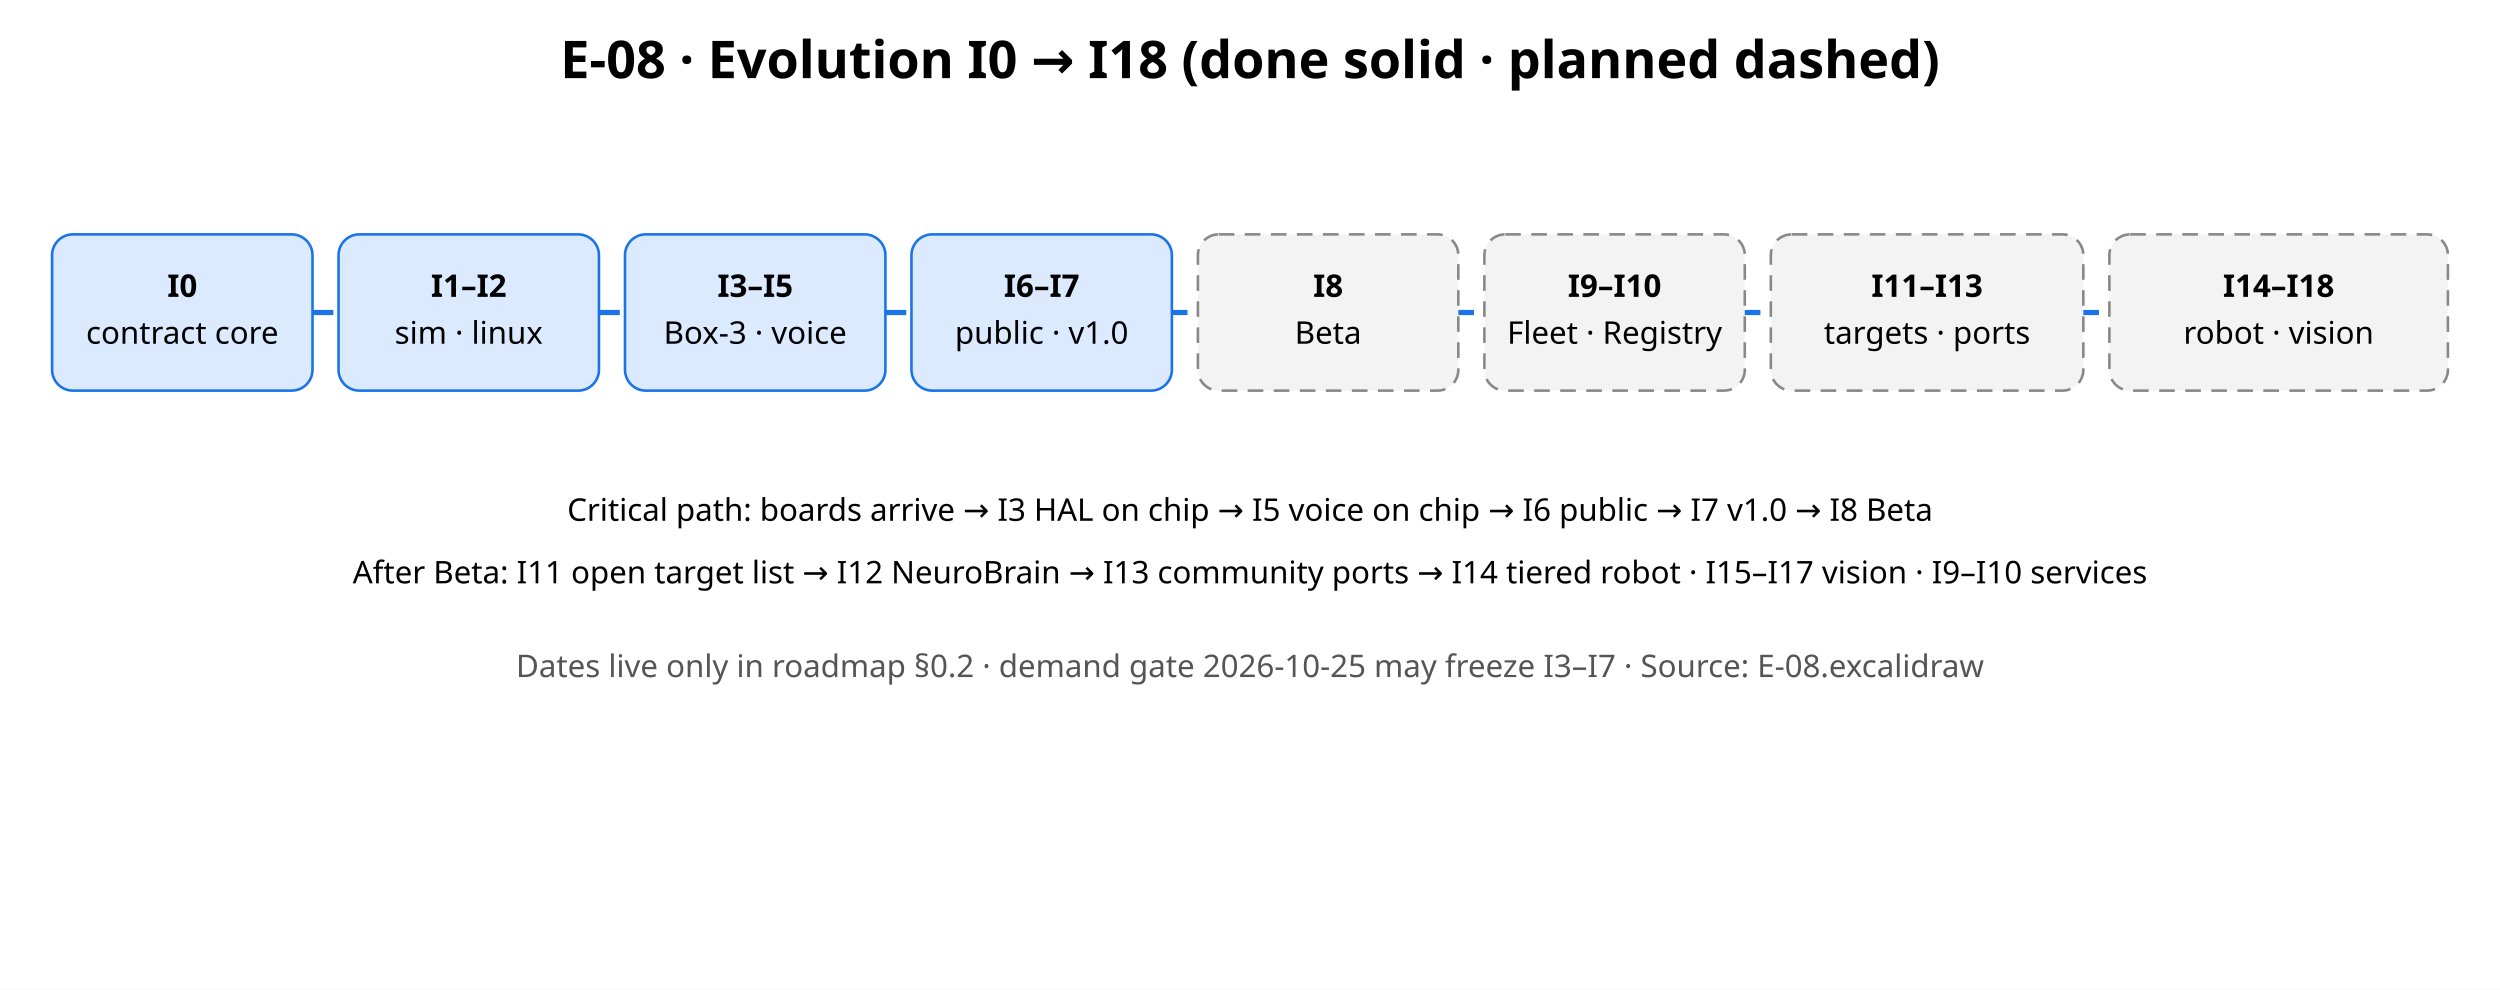
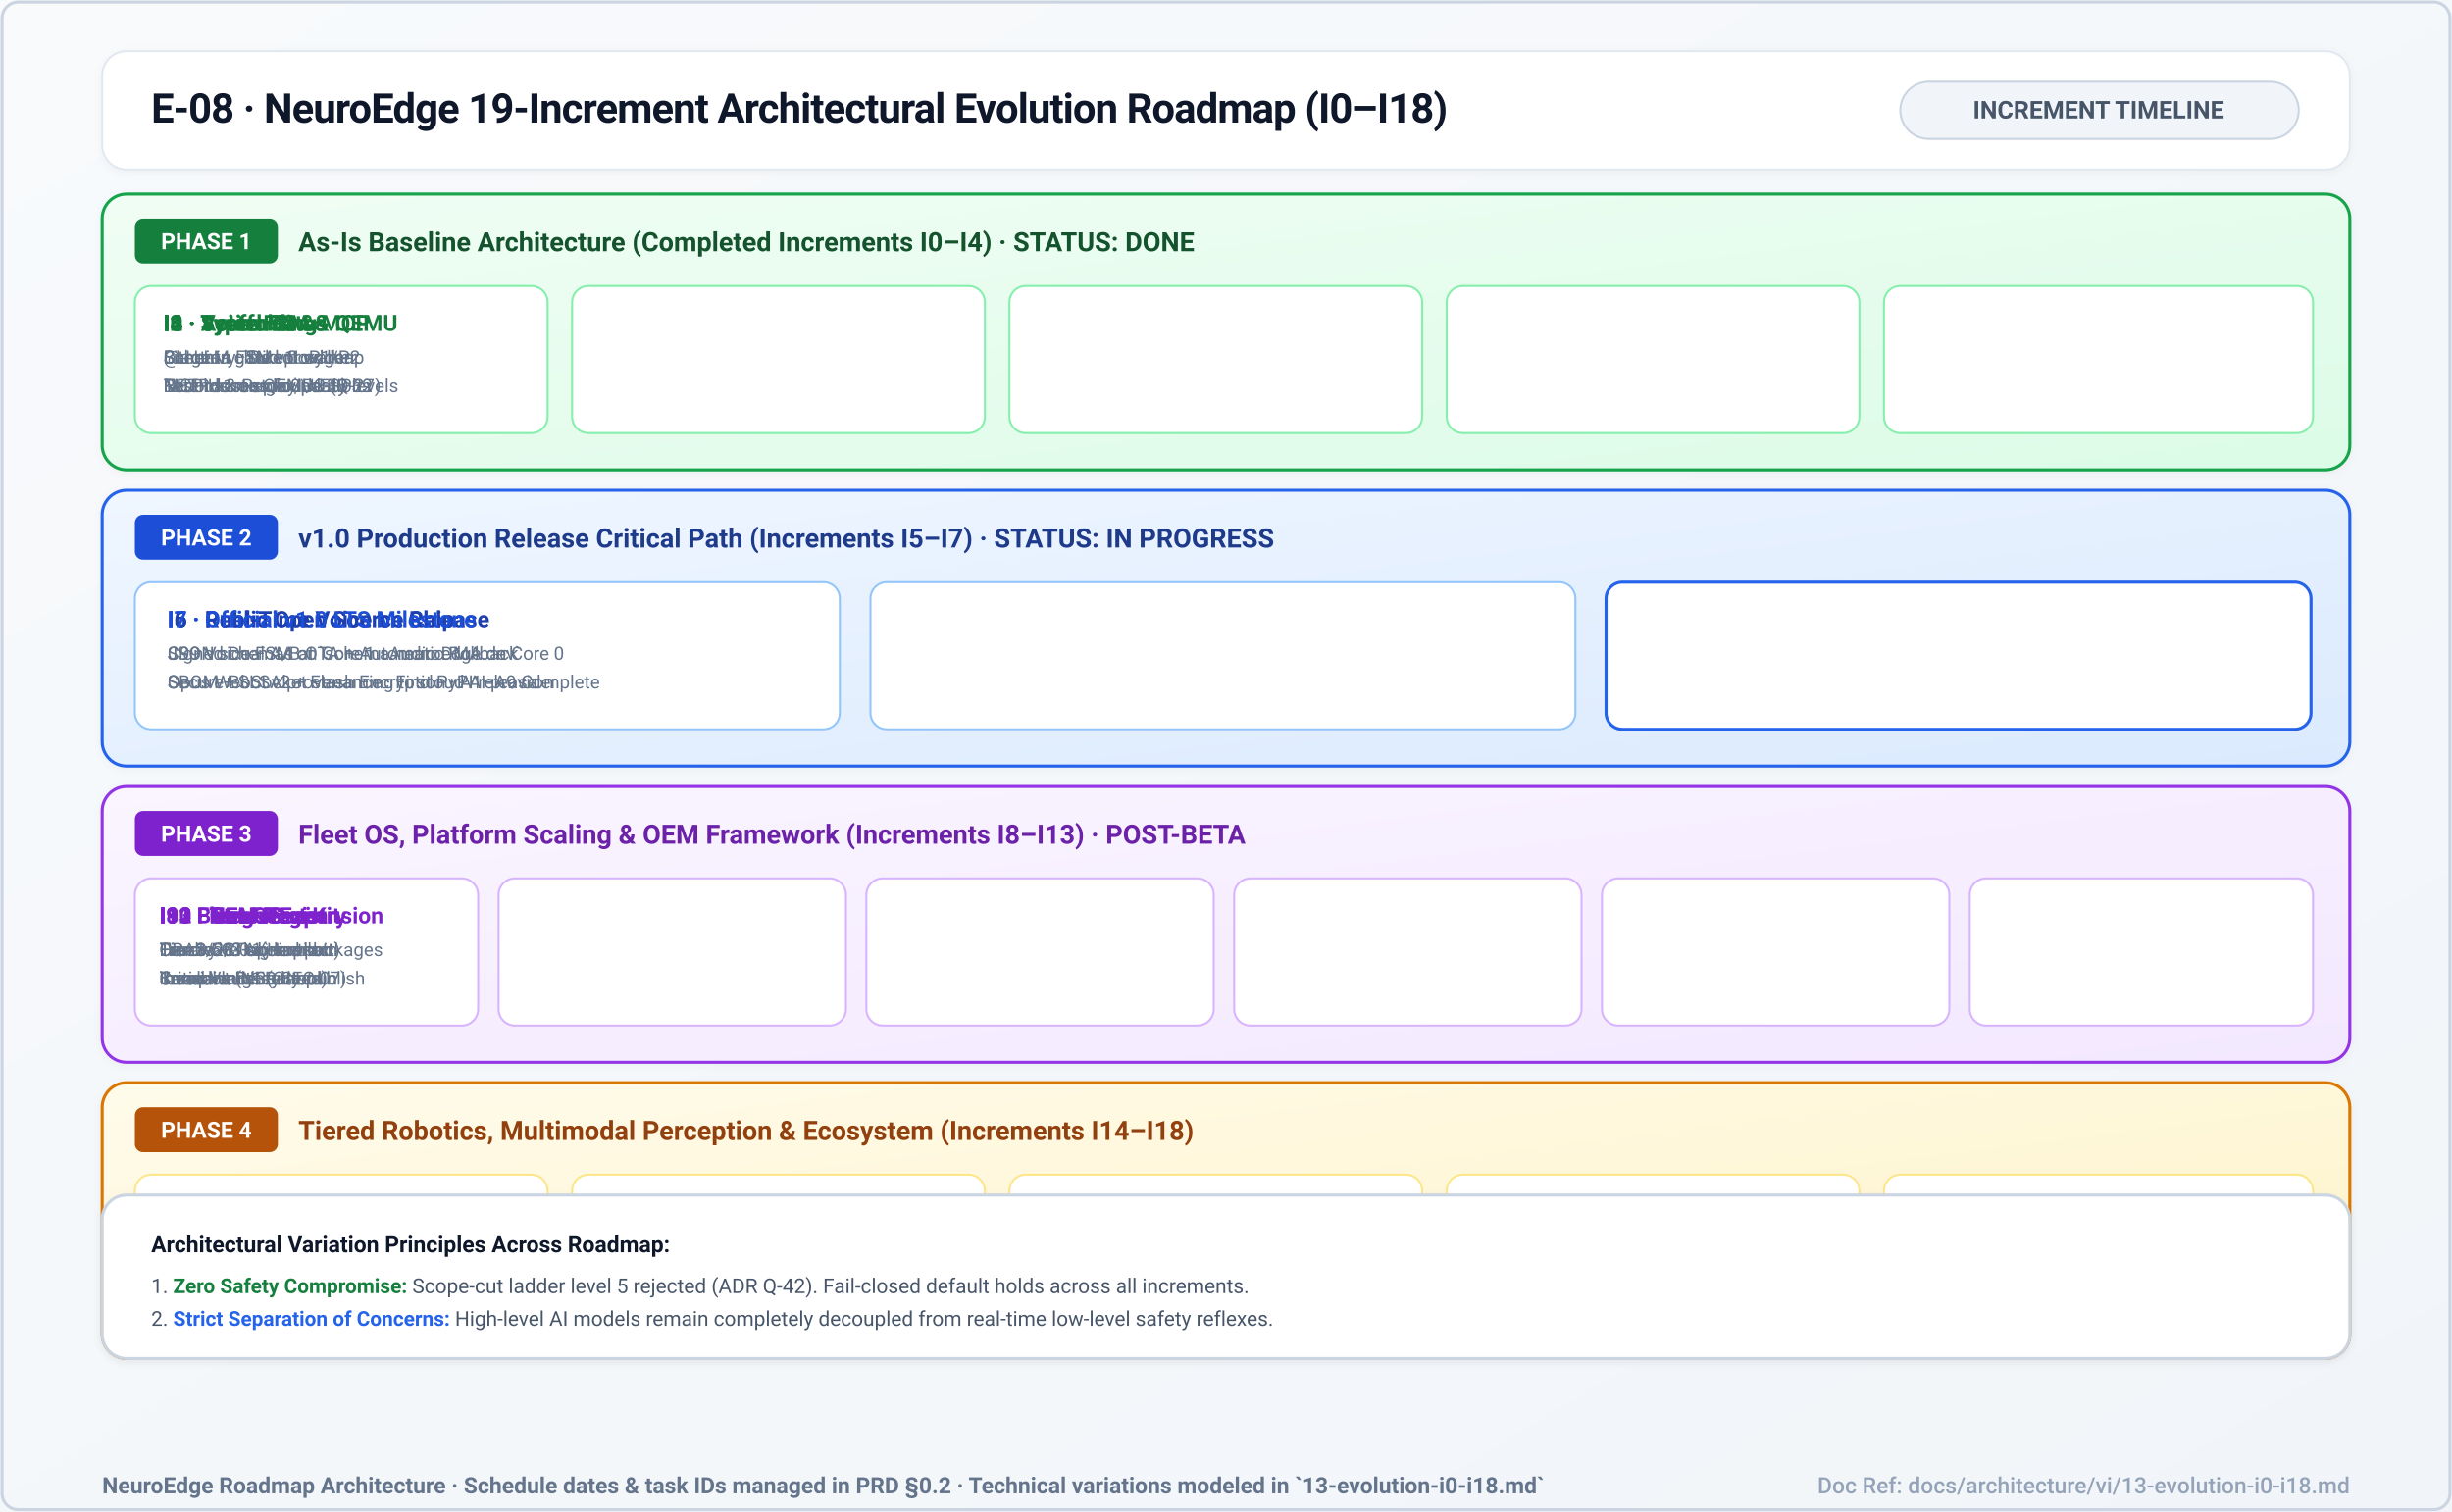
- <svg xmlns="http://www.w3.org/2000/svg" width="960" height="380" font-family="sans-serif">
-   <rect width="960" height="380" fill="#ffffff" />
-   <text x="480" y="30" text-anchor="middle" font-size="20" font-weight="bold">E-08 · Evolution I0 → I18 (done solid · planned dashed)</text>
-   <g font-size="12">
-     <rect x="20" y="90" width="100" height="60" rx="8" fill="#dbeafe" stroke="#1a73e8" />
-     <text x="70" y="114" text-anchor="middle" font-weight="bold">I0</text>
-     <text x="70" y="132" text-anchor="middle">contract core</text>
-     <rect x="130" y="90" width="100" height="60" rx="8" fill="#dbeafe" stroke="#1a73e8" />
-     <text x="180" y="114" text-anchor="middle" font-weight="bold">I1–I2</text>
-     <text x="180" y="132" text-anchor="middle">sim · linux</text>
-     <rect x="240" y="90" width="100" height="60" rx="8" fill="#dbeafe" stroke="#1a73e8" />
-     <text x="290" y="114" text-anchor="middle" font-weight="bold">I3–I5</text>
-     <text x="290" y="132" text-anchor="middle">Box-3 · voice</text>
-     <rect x="350" y="90" width="100" height="60" rx="8" fill="#dbeafe" stroke="#1a73e8" />
-     <text x="400" y="114" text-anchor="middle" font-weight="bold">I6–I7</text>
-     <text x="400" y="132" text-anchor="middle">public · v1.0</text>
-     <rect x="460" y="90" width="100" height="60" rx="8" fill="#f3f3f3" stroke="#888" stroke-dasharray="6 4" />
-     <text x="510" y="114" text-anchor="middle" font-weight="bold">I8</text>
-     <text x="510" y="132" text-anchor="middle">Beta</text>
-     <rect x="570" y="90" width="100" height="60" rx="8" fill="#f3f3f3" stroke="#888" stroke-dasharray="6 4" />
-     <text x="620" y="114" text-anchor="middle" font-weight="bold">I9–I10</text>
-     <text x="620" y="132" text-anchor="middle">Fleet · Registry</text>
-     <rect x="680" y="90" width="120" height="60" rx="8" fill="#f3f3f3" stroke="#888" stroke-dasharray="6 4" />
-     <text x="740" y="114" text-anchor="middle" font-weight="bold">I11–I13</text>
-     <text x="740" y="132" text-anchor="middle">targets · ports</text>
-     <rect x="810" y="90" width="130" height="60" rx="8" fill="#f3f3f3" stroke="#888" stroke-dasharray="6 4" />
-     <text x="875" y="114" text-anchor="middle" font-weight="bold">I14–I18</text>
-     <text x="875" y="132" text-anchor="middle">robot · vision</text>
-     <g stroke="#1a73e8" stroke-width="2">
-       <line x1="120" y1="120" x2="128" y2="120" />
-       <line x1="230" y1="120" x2="238" y2="120" />
-       <line x1="340" y1="120" x2="348" y2="120" />
-       <line x1="450" y1="120" x2="458" y2="120" stroke-dasharray="6 4" />
-       <line x1="560" y1="120" x2="568" y2="120" stroke-dasharray="6 4" />
-       <line x1="670" y1="120" x2="678" y2="120" stroke-dasharray="6 4" />
-       <line x1="800" y1="120" x2="808" y2="120" stroke-dasharray="6 4" />
+ <svg xmlns="http://www.w3.org/2000/svg" viewBox="0 0 1200 740" width="1200" height="740" font-family="system-ui, -apple-system, 'Segoe UI', Roboto, Helvetica, Arial, sans-serif">
+   <defs>
+     <linearGradient id="bgGrad" x1="0%" y1="0%" x2="100%" y2="100%">
+       <stop offset="0%" stop-color="#f8fafc" />
+       <stop offset="100%" stop-color="#f1f5f9" />
+     </linearGradient>
+     <linearGradient id="doneGrad" x1="0%" y1="0%" x2="100%" y2="100%">
+       <stop offset="0%" stop-color="#f0fdf4" />
+       <stop offset="100%" stop-color="#dcfce7" />
+     </linearGradient>
+     <linearGradient id="v1Grad" x1="0%" y1="0%" x2="100%" y2="100%">
+       <stop offset="0%" stop-color="#eff6ff" />
+       <stop offset="100%" stop-color="#dbeafe" />
+     </linearGradient>
+     <linearGradient id="fleetGrad" x1="0%" y1="0%" x2="100%" y2="100%">
+       <stop offset="0%" stop-color="#faf5ff" />
+       <stop offset="100%" stop-color="#f3e8ff" />
+     </linearGradient>
+     <linearGradient id="robotGrad" x1="0%" y1="0%" x2="100%" y2="100%">
+       <stop offset="0%" stop-color="#fffbeb" />
+       <stop offset="100%" stop-color="#fef3c7" />
+     </linearGradient>
+     <filter id="cardShadow" x="-5%" y="-5%" width="110%" height="115%" filterUnits="userSpaceOnUse">
+       <feDropShadow dx="0" dy="4" stdDeviation="6" flood-color="#0f172a" flood-opacity="0.06" />
+       <feDropShadow dx="0" dy="1" stdDeviation="2" flood-color="#0f172a" flood-opacity="0.04" />
+     </filter>
+   </defs>
+   <rect width="1200" height="740" fill="url(#bgGrad)" />
+   <rect x="1" y="1" width="1198" height="738" rx="8" fill="none" stroke="#cbd5e1" stroke-width="1.5" />
+   <g transform="translate(50, 25)">
+     <rect x="0" y="0" width="1100" height="58" rx="12" fill="#ffffff" stroke="#e2e8f0" filter="url(#cardShadow)" />
+     <text x="24" y="35" font-size="20" font-weight="700" fill="#0f172a" letter-spacing="-0.02em">E-08 · NeuroEdge 19-Increment Architectural Evolution Roadmap (I0–I18)</text>
+     <rect x="880" y="15" width="195" height="28" rx="14" fill="#f1f5f9" stroke="#cbd5e1" />
+     <text x="977" y="33" text-anchor="middle" font-size="12" font-weight="600" fill="#475569">INCREMENT TIMELINE</text>
+   </g>
+   <g transform="translate(50, 95)">
+     <g transform="translate(0, 0)">
+       <rect width="1100" height="135" rx="12" fill="url(#doneGrad)" stroke="#16a34a" stroke-width="1.5" filter="url(#cardShadow)" />
+       <rect x="16" y="12" width="70" height="22" rx="4" fill="#15803d" />
+       <text x="51" y="27" text-anchor="middle" font-size="11" font-weight="700" fill="#ffffff">PHASE 1</text>
+       <text x="96" y="28" font-size="13" font-weight="700" fill="#14532d">As-Is Baseline Architecture (Completed Increments I0–I4) · STATUS: DONE</text>
+       <g transform="translate(16, 45)">
+         <rect x="0" y="0" width="202" height="72" rx="8" fill="#ffffff" stroke="#86efac" />
+         <text x="14" y="22" font-size="11" font-weight="700" fill="#15803d">I0 · Scaffolding</text>
+         <text x="14" y="38" font-size="9" fill="#64748b">CLI entry · Directory map</text>
+         <text x="14" y="52" font-size="9" fill="#64748b">Test harness foundations</text>
+         <rect x="214" y="0" width="202" height="72" rx="8" fill="#ffffff" stroke="#86efac" />
+         <text x="14" y="22" font-size="11" font-weight="700" fill="#15803d">I1 · Typed Gates</text>
+         <text x="14" y="38" font-size="9" fill="#64748b">Schema gate.v1 · P1/P2</text>
+         <text x="14" y="52" font-size="9" fill="#64748b">Extends merge $\le 3$ levels</text>
+         <rect x="428" y="0" width="202" height="72" rx="8" fill="#ffffff" stroke="#86efac" />
+         <text x="14" y="22" font-size="11" font-weight="700" fill="#15803d">I2 · Action CI</text>
+         <text x="14" y="38" font-size="9" fill="#64748b">@action · TokenLedger</text>
+         <text x="14" y="52" font-size="9" fill="#64748b">Record &amp; Replay parity</text>
+         <rect x="642" y="0" width="202" height="72" rx="8" fill="#ffffff" stroke="#86efac" />
+         <text x="14" y="22" font-size="11" font-weight="700" fill="#15803d">I3 · System 2 &amp; MCP</text>
+         <text x="14" y="38" font-size="9" fill="#64748b">LiteLLM cloud provider</text>
+         <text x="14" y="52" font-size="9" fill="#64748b">MCP Host stdio IPC (Q-27)</text>
+         <rect x="856" y="0" width="210" height="72" rx="8" fill="#ffffff" stroke="#86efac" />
+         <text x="14" y="22" font-size="11" font-weight="700" fill="#15803d">I4 · Voice FSM &amp; QEMU</text>
+         <text x="14" y="38" font-size="9" fill="#64748b">Barge-in FSM · C walker</text>
+         <text x="14" y="52" font-size="9" fill="#64748b">NETR v1 on QEMU ESP32</text>
+       </g>
    </g>
-     <text x="480" y="200" text-anchor="middle">Critical path: boards arrive → I3 HAL on chip → I5 voice on chip → I6 public → I7 v1.0 → I8 Beta</text>
-     <text x="480" y="224" text-anchor="middle">After Beta: I11 open target list → I12 NeuroBrain → I13 community ports → I14 tiered robot · I15–I17 vision · I9–I10 services</text>
-     <text x="480" y="260" text-anchor="middle" font-size="12" fill="#555">Dates live only in roadmap §0.2 · demand gate 2026-10-25 may freeze I3–I7 · Source: E-08.excalidraw</text>
+     <g transform="translate(0, 145)">
+       <rect width="1100" height="135" rx="12" fill="url(#v1Grad)" stroke="#2563eb" stroke-width="1.5" filter="url(#cardShadow)" />
+       <rect x="16" y="12" width="70" height="22" rx="4" fill="#1d4ed8" />
+       <text x="51" y="27" text-anchor="middle" font-size="11" font-weight="700" fill="#ffffff">PHASE 2</text>
+       <text x="96" y="28" font-size="13" font-weight="700" fill="#1e3a8a">v1.0 Production Release Critical Path (Increments I5–I7) · STATUS: IN PROGRESS</text>
+       <g transform="translate(16, 45)">
+         <rect x="0" y="0" width="345" height="72" rx="8" fill="#ffffff" stroke="#93c5fd" />
+         <text x="16" y="22" font-size="11" font-weight="700" fill="#1e40af">I5 · Real-Time Voice on Chip</text>
+         <text x="16" y="38" font-size="9" fill="#64748b">C99 Voice FSM on Core 1 · Audio DMA on Core 0</text>
+         <text x="16" y="52" font-size="9" fill="#64748b">Opus WebSocket streaming to cloud AI provider</text>
+         <rect x="360" y="0" width="345" height="72" rx="8" fill="#ffffff" stroke="#93c5fd" />
+         <text x="16" y="22" font-size="11" font-weight="700" fill="#1e40af">I6 · Public Open Source Release</text>
+         <text x="16" y="38" font-size="9" fill="#64748b">JSON schemas at `schema.neuroedge.dev`</text>
+         <text x="16" y="52" font-size="9" fill="#64748b">SBOM + SLSA provenance · First PyPI release</text>
+         <rect x="720" y="0" width="345" height="72" rx="8" fill="#ffffff" stroke="#2563eb" stroke-width="1.5" />
+         <text x="16" y="22" font-size="11" font-weight="700" fill="#1d4ed8">I7 · Official v1.0 LTS Milestone</text>
+         <text x="16" y="38" font-size="9" fill="#64748b">Signed Dual A/B OTA + Automatic Rollback</text>
+         <text x="16" y="52" font-size="9" fill="#64748b">Secure Boot v2 + Flash Encryption · A1–A9 Complete</text>
+       </g>
+     </g>
+     <g transform="translate(0, 290)">
+       <rect width="1100" height="135" rx="12" fill="url(#fleetGrad)" stroke="#9334e6" stroke-width="1.5" filter="url(#cardShadow)" />
+       <rect x="16" y="12" width="70" height="22" rx="4" fill="#7e22ce" />
+       <text x="51" y="27" text-anchor="middle" font-size="11" font-weight="700" fill="#ffffff">PHASE 3</text>
+       <text x="96" y="28" font-size="13" font-weight="700" fill="#6b21a8">Fleet OS, Platform Scaling &amp; OEM Framework (Increments I8–I13) · POST-BETA</text>
+       <g transform="translate(16, 45)">
+         <rect x="0" y="0" width="168" height="72" rx="8" fill="#ffffff" stroke="#d8b4fe" />
+         <text x="12" y="22" font-size="11" font-weight="700" fill="#7e22ce">I8 · Beta Freeze</text>
+         <text x="12" y="38" font-size="9" fill="#64748b">Freeze `1.0.x` line</text>
+         <text x="12" y="52" font-size="9" fill="#64748b">Critical bugs only</text>
+         <rect x="178" y="0" width="170" height="72" rx="8" fill="#ffffff" stroke="#d8b4fe" />
+         <text x="12" y="22" font-size="11" font-weight="700" fill="#7e22ce">I9 · Fleet OS</text>
+         <text x="12" y="38" font-size="9" fill="#64748b">Canary OTA (Hawkbit)</text>
+         <text x="12" y="52" font-size="9" fill="#64748b">Trace Vault 3-yr retain</text>
+         <rect x="358" y="0" width="170" height="72" rx="8" fill="#ffffff" stroke="#d8b4fe" />
+         <text x="12" y="22" font-size="11" font-weight="700" fill="#7e22ce">I10 · Gate Registry</text>
+         <text x="12" y="38" font-size="9" fill="#64748b">ORAS OCI signed packages</text>
+         <text x="12" y="52" font-size="9" fill="#64748b">Sandbox (NFR-SEC-07)</text>
+         <rect x="538" y="0" width="170" height="72" rx="8" fill="#ffffff" stroke="#d8b4fe" />
+         <text x="12" y="22" font-size="11" font-weight="700" fill="#7e22ce">I11 · Target Expansion</text>
+         <text x="12" y="38" font-size="9" fill="#64748b">Tier 1/2/3 open enum</text>
+         <text x="12" y="52" font-size="9" fill="#64748b">`board validate` tool</text>
+         <rect x="718" y="0" width="170" height="72" rx="8" fill="#ffffff" stroke="#d8b4fe" />
+         <text x="12" y="22" font-size="11" font-weight="700" fill="#7e22ce">I12 · NeuroBrain</text>
+         <text x="12" y="38" font-size="9" fill="#64748b">Hardware lab copilot</text>
+         <text x="12" y="52" font-size="9" fill="#64748b">Invariant B-1 (Gated)</text>
+         <rect x="898" y="0" width="168" height="72" rx="8" fill="#ffffff" stroke="#d8b4fe" />
+         <text x="12" y="22" font-size="11" font-weight="700" fill="#7e22ce">I13 · OEM Port Kit</text>
+         <text x="12" y="38" font-size="9" fill="#64748b">Tier 3 5+3+1 contract</text>
+         <text x="12" y="52" font-size="9" fill="#64748b">Compliance suite publish</text>
+       </g>
+     </g>
+     <g transform="translate(0, 435)">
+       <rect width="1100" height="135" rx="12" fill="url(#robotGrad)" stroke="#d97706" stroke-width="1.5" filter="url(#cardShadow)" />
+       <rect x="16" y="12" width="70" height="22" rx="4" fill="#b45309" />
+       <text x="51" y="27" text-anchor="middle" font-size="11" font-weight="700" fill="#ffffff">PHASE 4</text>
+       <text x="96" y="28" font-size="13" font-weight="700" fill="#92400e">Tiered Robotics, Multimodal Perception &amp; Ecosystem (Increments I14–I18)</text>
+       <g transform="translate(16, 45)">
+         <rect x="0" y="0" width="202" height="72" rx="8" fill="#ffffff" stroke="#fde68a" />
+         <text x="14" y="22" font-size="11" font-weight="700" fill="#92400e">I14 · Tiered Robotics</text>
+         <text x="14" y="38" font-size="9" fill="#64748b">Zenoh-pico pub/sub wire</text>
+         <text x="14" y="52" font-size="9" fill="#64748b">Lease Token `motion.*` (200ms)</text>
+         <rect x="214" y="0" width="202" height="72" rx="8" fill="#ffffff" stroke="#fde68a" />
+         <text x="14" y="22" font-size="11" font-weight="700" fill="#92400e">I15 · Vision Primitive</text>
+         <text x="14" y="38" font-size="9" fill="#64748b">RFC for `vision.in`</text>
+         <text x="14" y="52" font-size="9" fill="#64748b">Quantized facts via S1</text>
+         <rect x="428" y="0" width="202" height="72" rx="8" fill="#ffffff" stroke="#fde68a" />
+         <text x="14" y="22" font-size="11" font-weight="700" fill="#92400e">I16 · NVIDIA Jetson</text>
+         <text x="14" y="38" font-size="9" fill="#64748b">Jetson Orin Nano Tier 2</text>
+         <text x="14" y="52" font-size="9" fill="#64748b">Real-time embedded VLM</text>
+         <rect x="642" y="0" width="202" height="72" rx="8" fill="#ffffff" stroke="#fde68a" />
+         <text x="14" y="22" font-size="11" font-weight="700" fill="#92400e">I17 · Multimodal Voice+Vision</text>
+         <text x="14" y="38" font-size="9" fill="#64748b">Unified State Machine</text>
+         <text x="14" y="52" font-size="9" fill="#64748b">Point &amp; command interaction</text>
+         <rect x="856" y="0" width="210" height="72" rx="8" fill="#ffffff" stroke="#fde68a" />
+         <text x="14" y="22" font-size="11" font-weight="700" fill="#92400e">I18 · Ecosystem Scale</text>
+         <text x="14" y="38" font-size="9" fill="#64748b">Multi-device SDKs</text>
+         <text x="14" y="52" font-size="9" fill="#64748b">Free self-cert portal</text>
+       </g>
+     </g>
+   </g>
+   <g transform="translate(50, 585)">
+     <rect width="1100" height="80" rx="12" fill="#ffffff" stroke="#cbd5e1" stroke-width="1.5" filter="url(#cardShadow)" />
+     <text x="24" y="28" font-size="11" font-weight="700" fill="#0f172a" text-transform="uppercase">Architectural Variation Principles Across Roadmap:</text>
+     <text x="24" y="48" font-size="10" fill="#475569">1. <tspan font-weight="700" fill="#15803d">Zero Safety Compromise:</tspan> Scope-cut ladder level 5 rejected (ADR Q-42). Fail-closed default holds across all increments.</text>
+     <text x="24" y="64" font-size="10" fill="#475569">2. <tspan font-weight="700" fill="#2563eb">Strict Separation of Concerns:</tspan> High-level AI models remain completely decoupled from real-time low-level safety reflexes.</text>
+   </g>
+   <g transform="translate(50, 715)">
+     <text x="0" y="16" font-size="11" font-weight="600" fill="#64748b">NeuroEdge Roadmap Architecture · Schedule dates &amp; task IDs managed in PRD §0.2 · Technical variations modeled in `13-evolution-i0-i18.md`</text>
+     <text x="1100" y="16" text-anchor="end" font-size="11" font-weight="500" fill="#94a3b8">Doc Ref: docs/architecture/vi/13-evolution-i0-i18.md</text>
  </g>
</svg>
